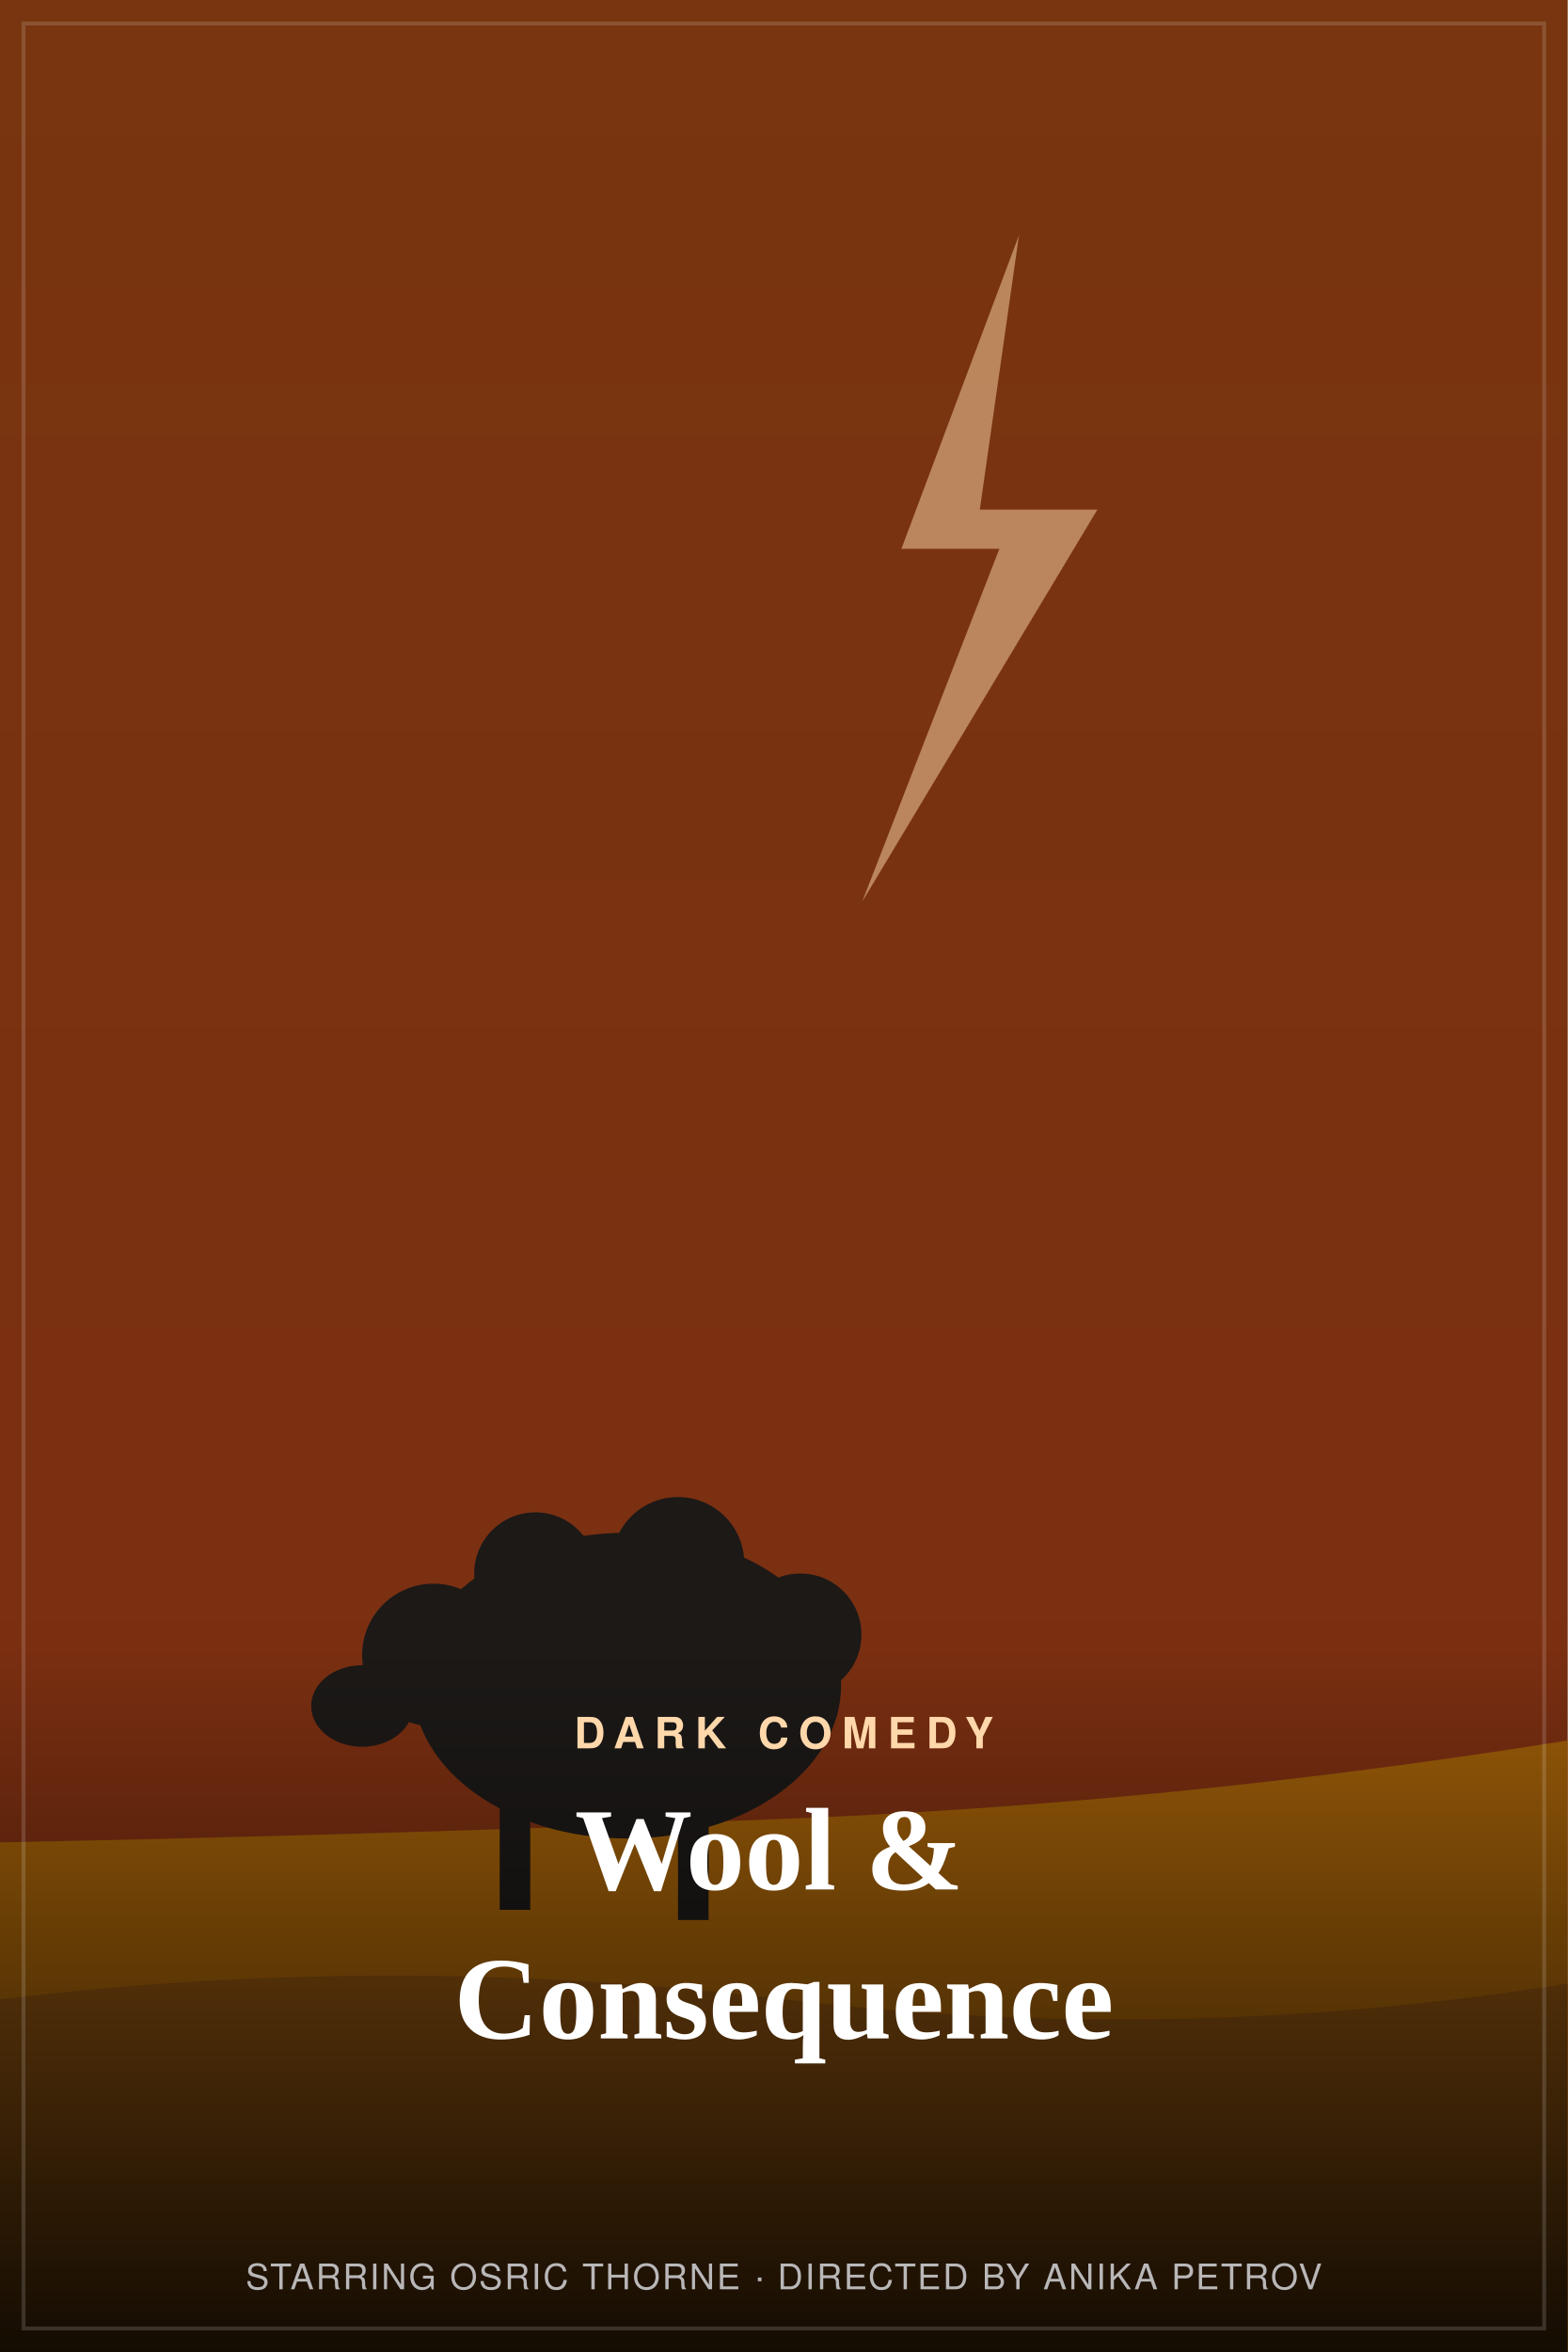
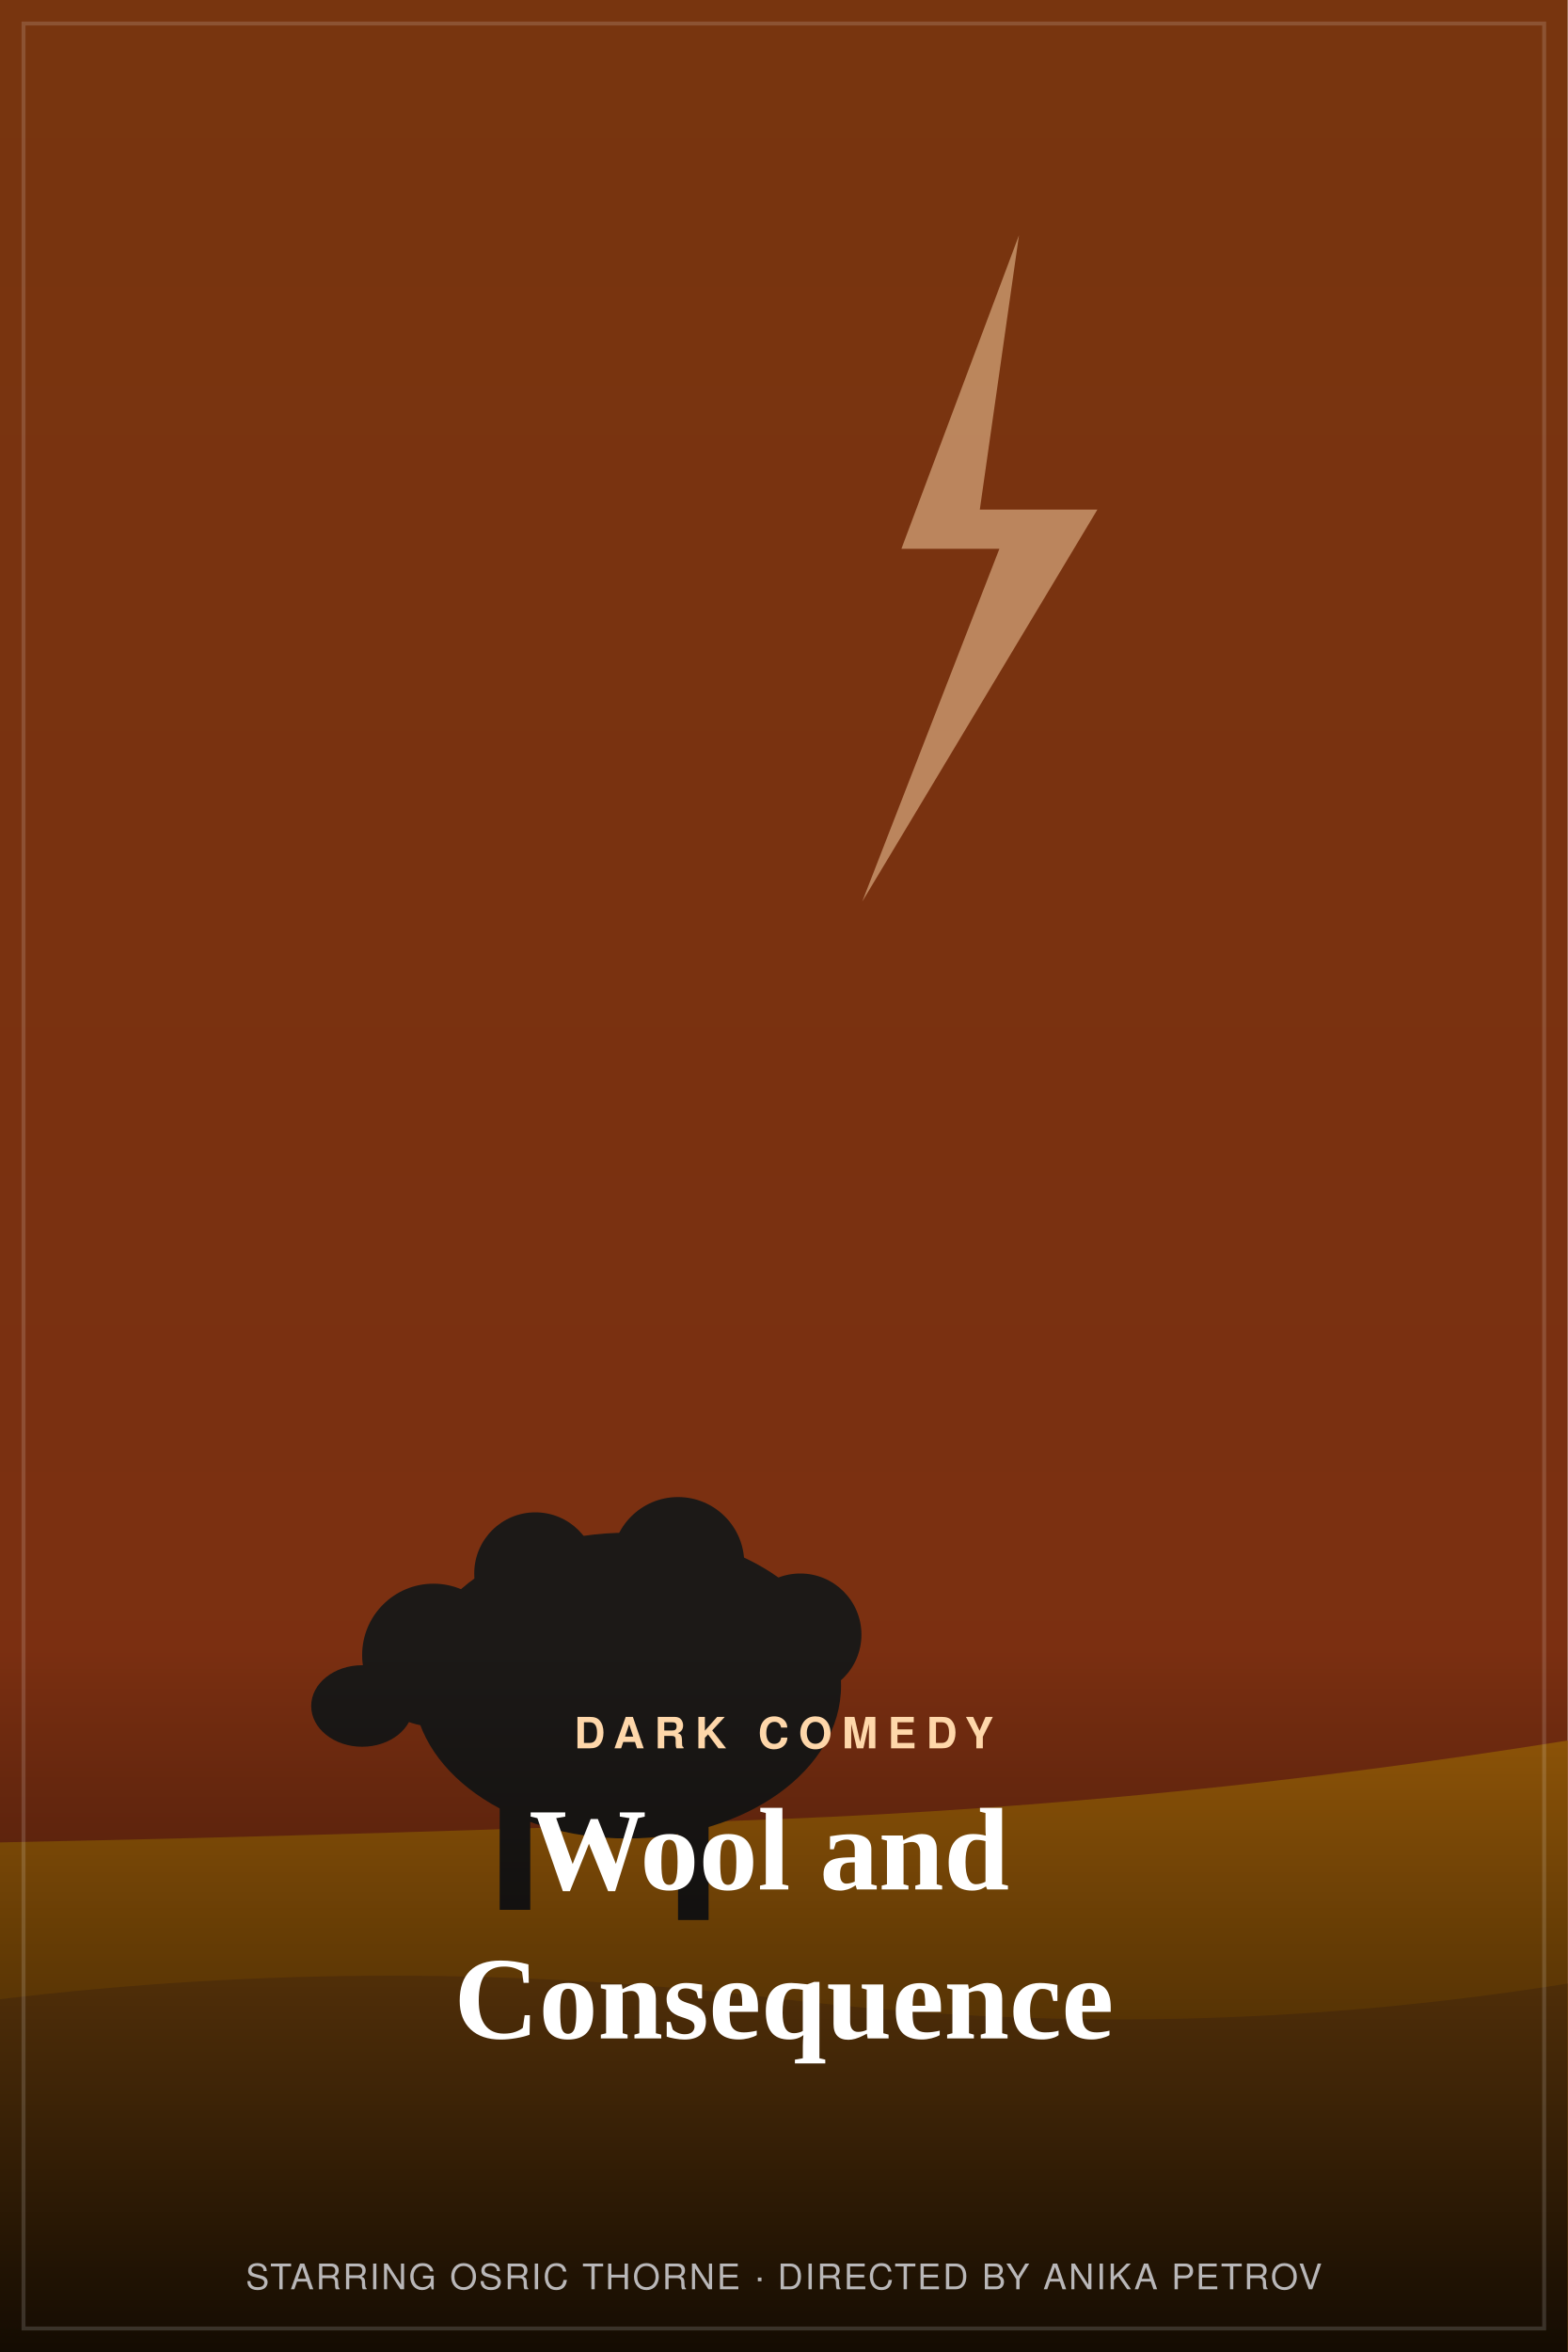
<svg xmlns="http://www.w3.org/2000/svg" viewBox="0 0 400 600">
  <defs>
    <linearGradient id="sky-wool-and-consequence" x1="0" y1="0" x2="0" y2="1">
      <stop offset="0%" stop-color="#78350f" />
      <stop offset="100%" stop-color="#7c2d12" />
    </linearGradient>
    <linearGradient id="scrim-wool-and-consequence" x1="0" y1="0" x2="0" y2="1">
      <stop offset="0%" stop-color="#000" stop-opacity="0" />
      <stop offset="100%" stop-color="#000" stop-opacity="0.85" />
    </linearGradient>
  </defs>
  <rect width="400" height="600" fill="url(#sky-wool-and-consequence)" />
  <path d="M 0 600 L 0 470 Q 100 468 200 464 T 400 444 L 400 600 Z" fill="#a16207" opacity="0.9" />
  <path d="M 0 600 L 0 510 Q 100 498 200 510 T 400 506 L 400 600 Z" fill="#854d0e" opacity="1" />
  <path d="M 260 60 L 230 140 L 255 140 L 220 230 L 280 130 L 250 130 Z" fill="#fed7aa" opacity="0.5" />
  <g transform="translate(160,430) scale(1.3)">
    <ellipse cx="0" cy="0" rx="42" ry="30" fill="#1c1917" />
    <circle cx="-38" cy="-6" r="14" fill="#1c1917" />
    <circle cx="-18" cy="-22" r="12" fill="#1c1917" />
    <circle cx="10" cy="-24" r="13" fill="#1c1917" />
    <circle cx="34" cy="-10" r="12" fill="#1c1917" />
    <ellipse cx="-52" cy="4" rx="10" ry="8" fill="#1c1917" />
    <rect x="-25" y="24" width="6" height="20" fill="#1c1917" />
    <rect x="10" y="26" width="6" height="20" fill="#1c1917" />
  </g>
  <rect x="0" y="420" width="400" height="180" fill="url(#scrim-wool-and-consequence)" />
  <text x="200" y="446" font-family="Helvetica, Arial, sans-serif" font-size="11" font-weight="700" letter-spacing="2.5" fill="#fed7aa" text-anchor="middle">DARK COMEDY</text>
  <text x="200" y="482" font-family="Georgia, 'Times New Roman', serif" font-size="30" font-weight="700" fill="#fff" text-anchor="middle">
-     <tspan x="200" dy="0">Wool &amp;</tspan>
+     <tspan x="200" dy="0">Wool and</tspan>
    <tspan x="200" dy="38">Consequence</tspan>
  </text>
  <text x="200" y="584" font-family="Helvetica, Arial, sans-serif" font-size="9" letter-spacing="0.5" fill="#d4d4d8" text-anchor="middle" opacity="0.85">STARRING OSRIC THORNE · DIRECTED BY ANIKA PETROV</text>
  <rect x="6" y="6" width="388" height="588" fill="none" stroke="#fff" stroke-width="1" opacity="0.15" />
</svg>
